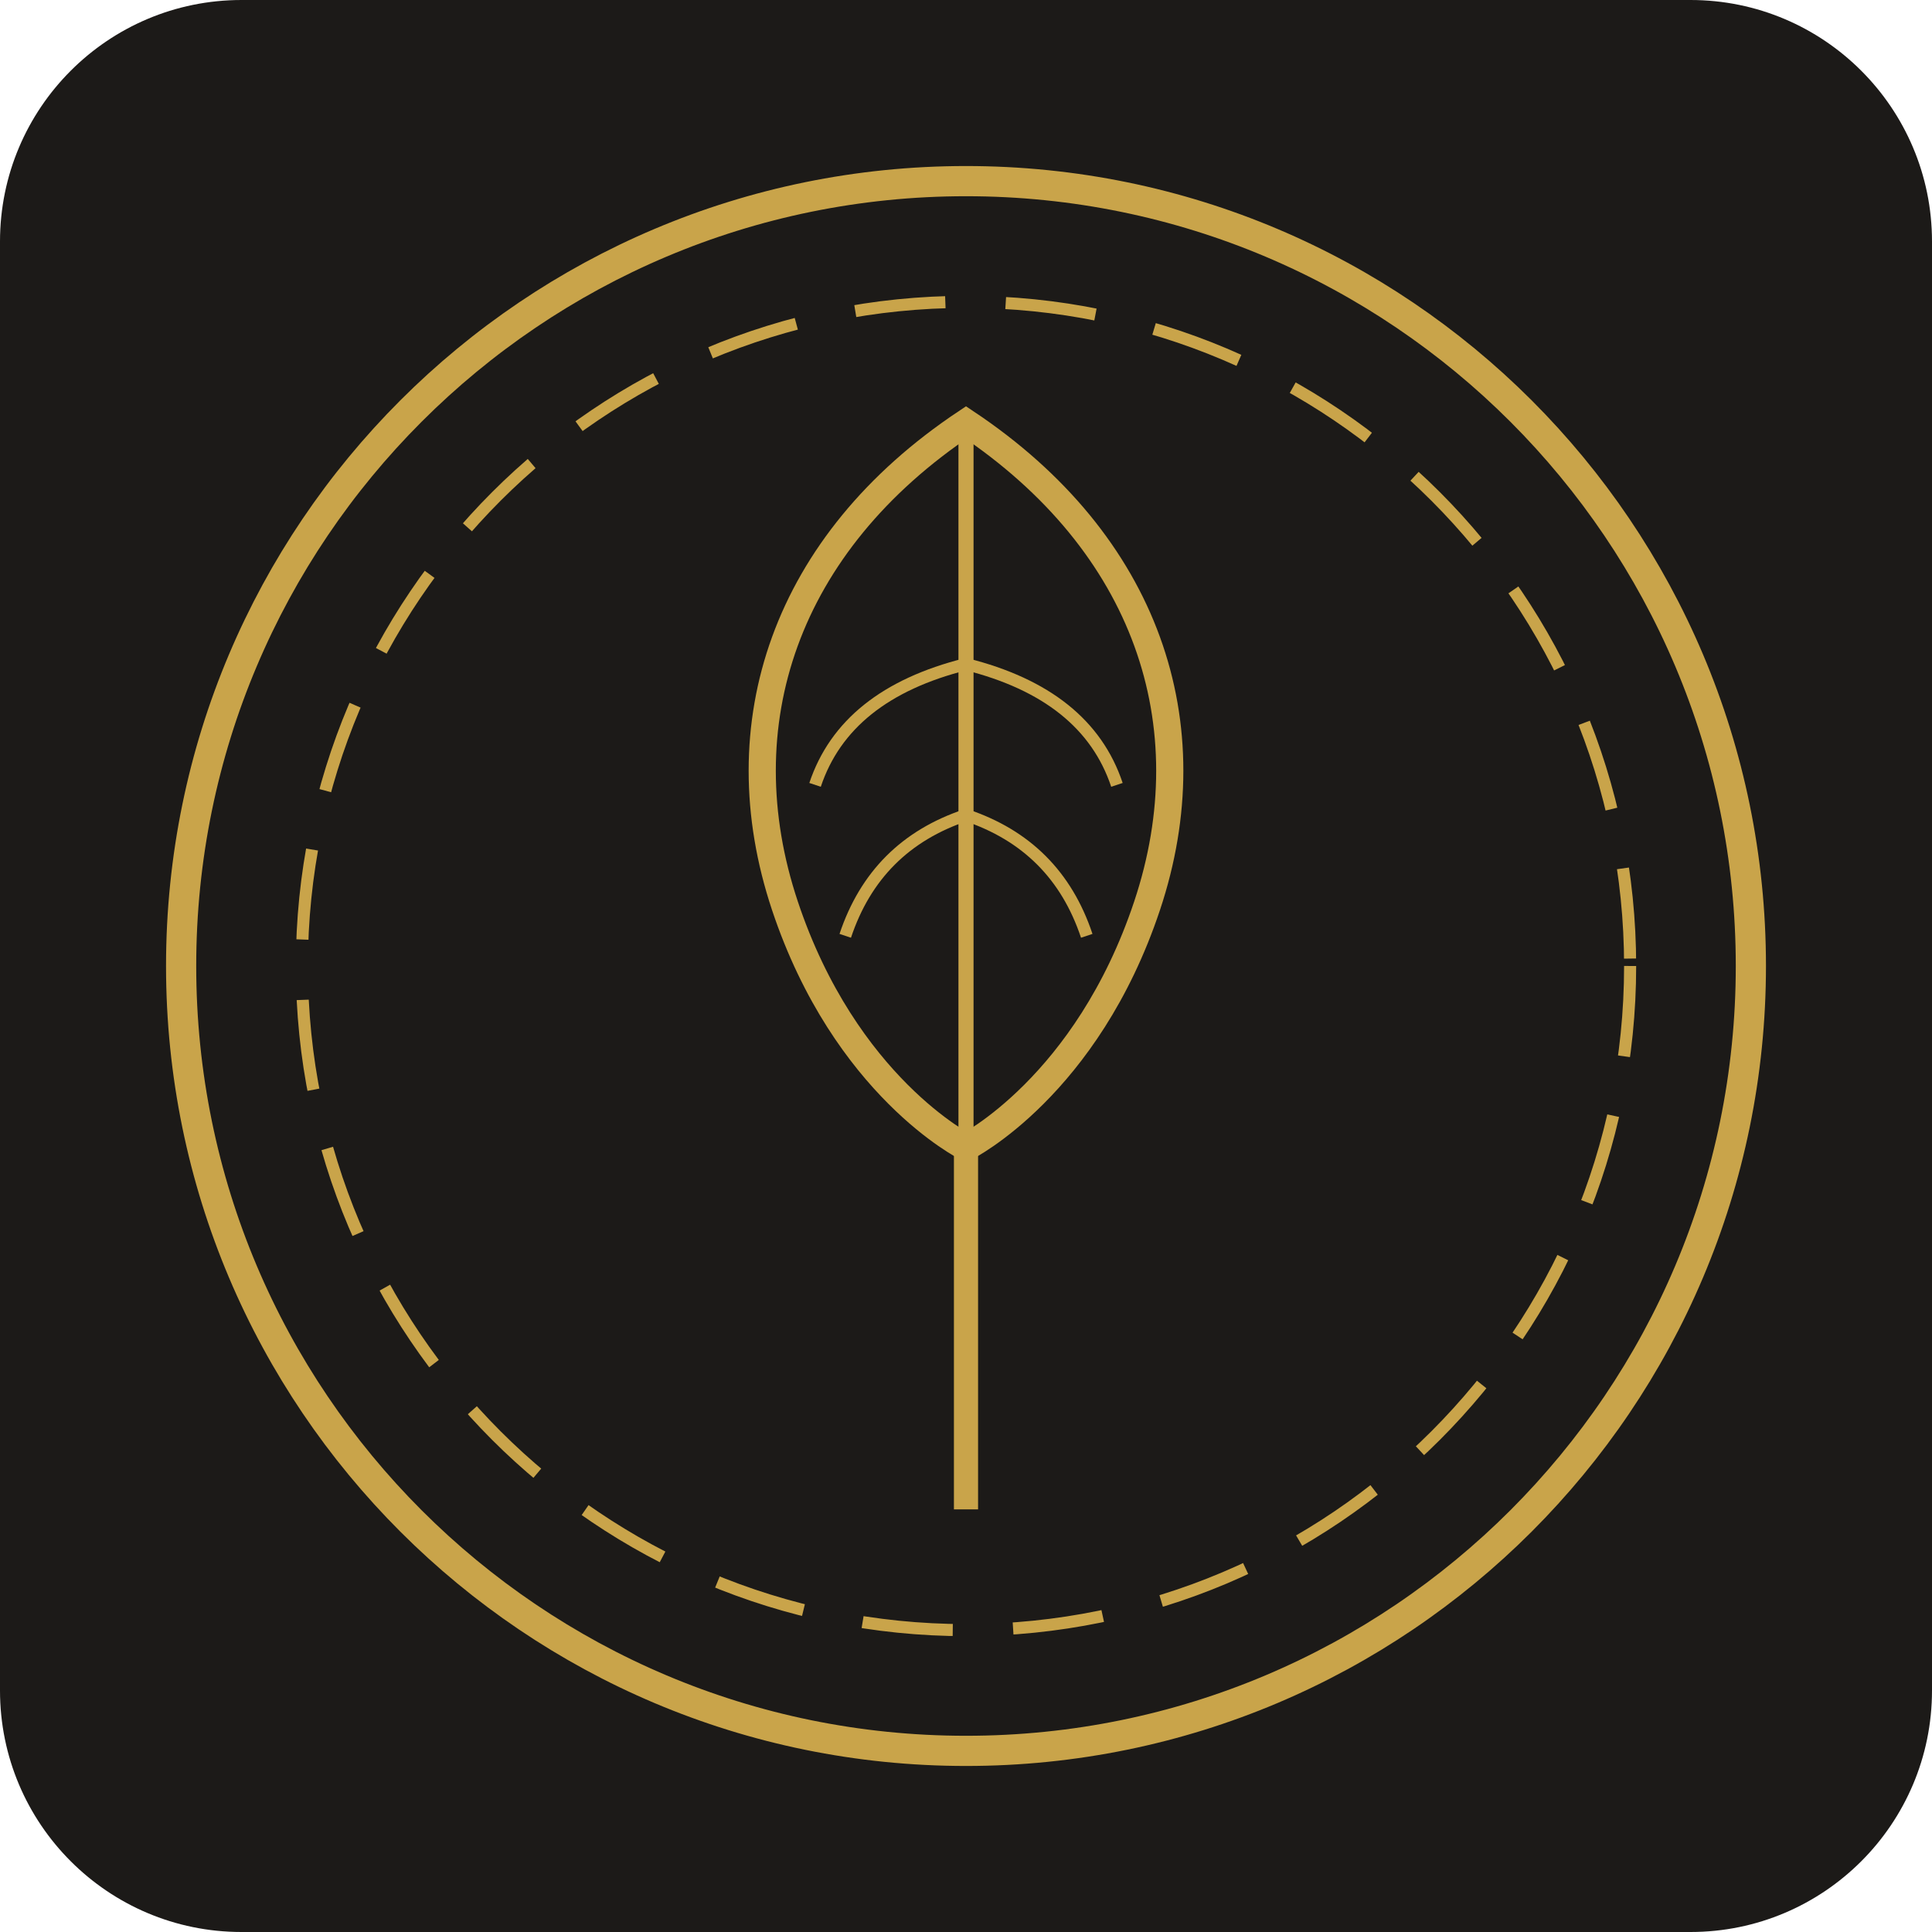
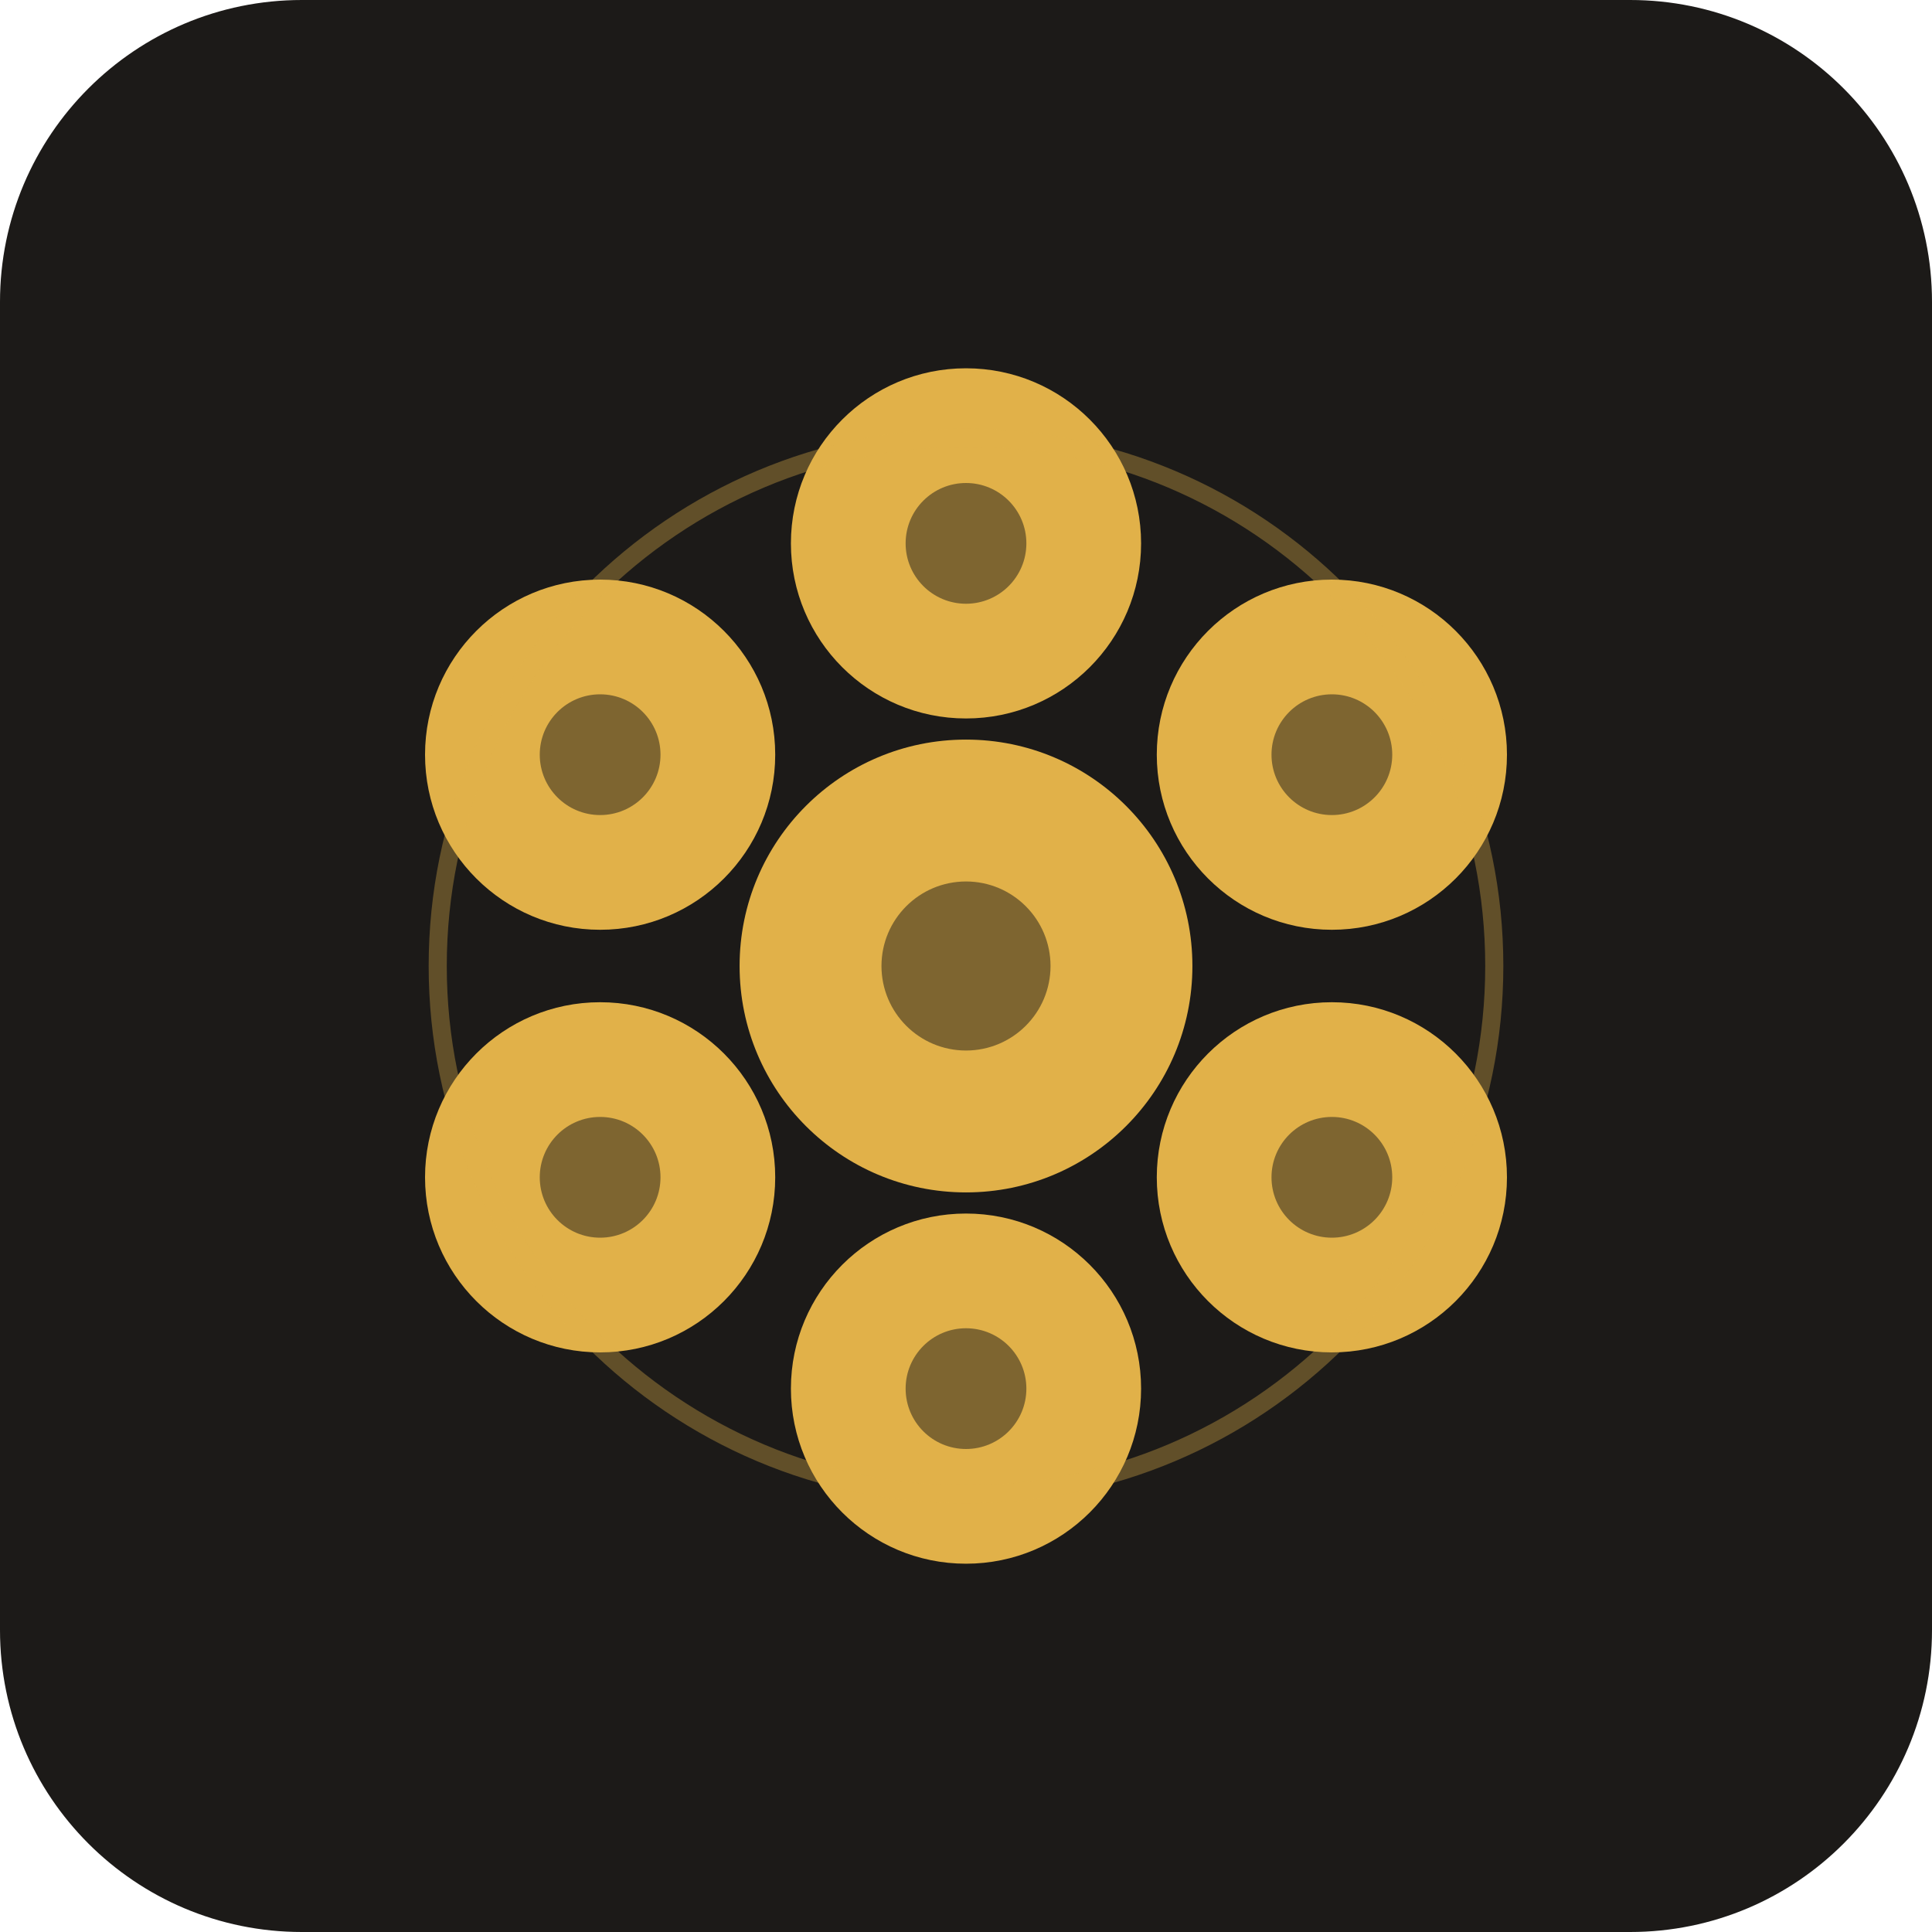
<svg xmlns="http://www.w3.org/2000/svg" viewBox="0 0 64 64" width="64" height="64">
-   <rect width="64" height="64" rx="8" fill="#1c1a18" />
-   <circle cx="32" cy="32" r="26" fill="none" stroke="#C9A44A" stroke-width="1" />
-   <circle cx="32" cy="32" r="22" fill="none" stroke="#C9A44A" stroke-width="0.4" stroke-dasharray="3 2" />
-   <path d="M32 14 C26 18 24 24 26 30 C28 36 32 38 32 38 C32 38 36 36 38 30 C40 24 38 18 32 14Z" fill="none" stroke="#C9A44A" stroke-width="0.9" />
-   <line x1="32" y1="14" x2="32" y2="38" stroke="#C9A44A" stroke-width="0.5" />
-   <path d="M32 22 Q28 23 27 26" stroke="#C9A44A" stroke-width="0.4" fill="none" />
-   <path d="M32 22 Q36 23 37 26" stroke="#C9A44A" stroke-width="0.4" fill="none" />
-   <path d="M32 27 Q29 28 28 31" stroke="#C9A44A" stroke-width="0.4" fill="none" />
-   <path d="M32 27 Q35 28 36 31" stroke="#C9A44A" stroke-width="0.4" fill="none" />
-   <line x1="32" y1="38" x2="32" y2="50" stroke="#C9A44A" stroke-width="0.8" />
-   <text x="32" y="36" text-anchor="middle" font-family="Georgia, serif" font-size="14" font-style="italic" fill="#C9A44A" opacity="0" font-weight="300">B</text>
+   <rect width="64" height="64" rx="10" fill="#1c1a18" />
+   <circle cx="32" cy="18" r="5.8" fill="#E1B149" />
+   <circle cx="44.12" cy="25" r="5.8" fill="#E1B149" />
+   <circle cx="44.12" cy="39" r="5.8" fill="#E1B149" />
+   <circle cx="32" cy="46" r="5.8" fill="#E1B149" />
+   <circle cx="19.88" cy="39" r="5.8" fill="#E1B149" />
+   <circle cx="19.88" cy="25" r="5.8" fill="#E1B149" />
+   <circle cx="32" cy="18" r="2" fill="#1c1a18" opacity="0.5" />
+   <circle cx="44.12" cy="25" r="2" fill="#1c1a18" opacity="0.5" />
+   <circle cx="44.12" cy="39" r="2" fill="#1c1a18" opacity="0.5" />
+   <circle cx="32" cy="46" r="2" fill="#1c1a18" opacity="0.5" />
+   <circle cx="19.88" cy="39" r="2" fill="#1c1a18" opacity="0.5" />
+   <circle cx="19.88" cy="25" r="2" fill="#1c1a18" opacity="0.5" />
+   <circle cx="32" cy="32" r="7.5" fill="#E1B149" />
+   <circle cx="32" cy="32" r="2.8" fill="#1c1a18" opacity="0.5" />
+   <circle cx="32" cy="32" r="17.5" fill="none" stroke="#E1B149" stroke-width="0.6" opacity="0.35" />
</svg>
